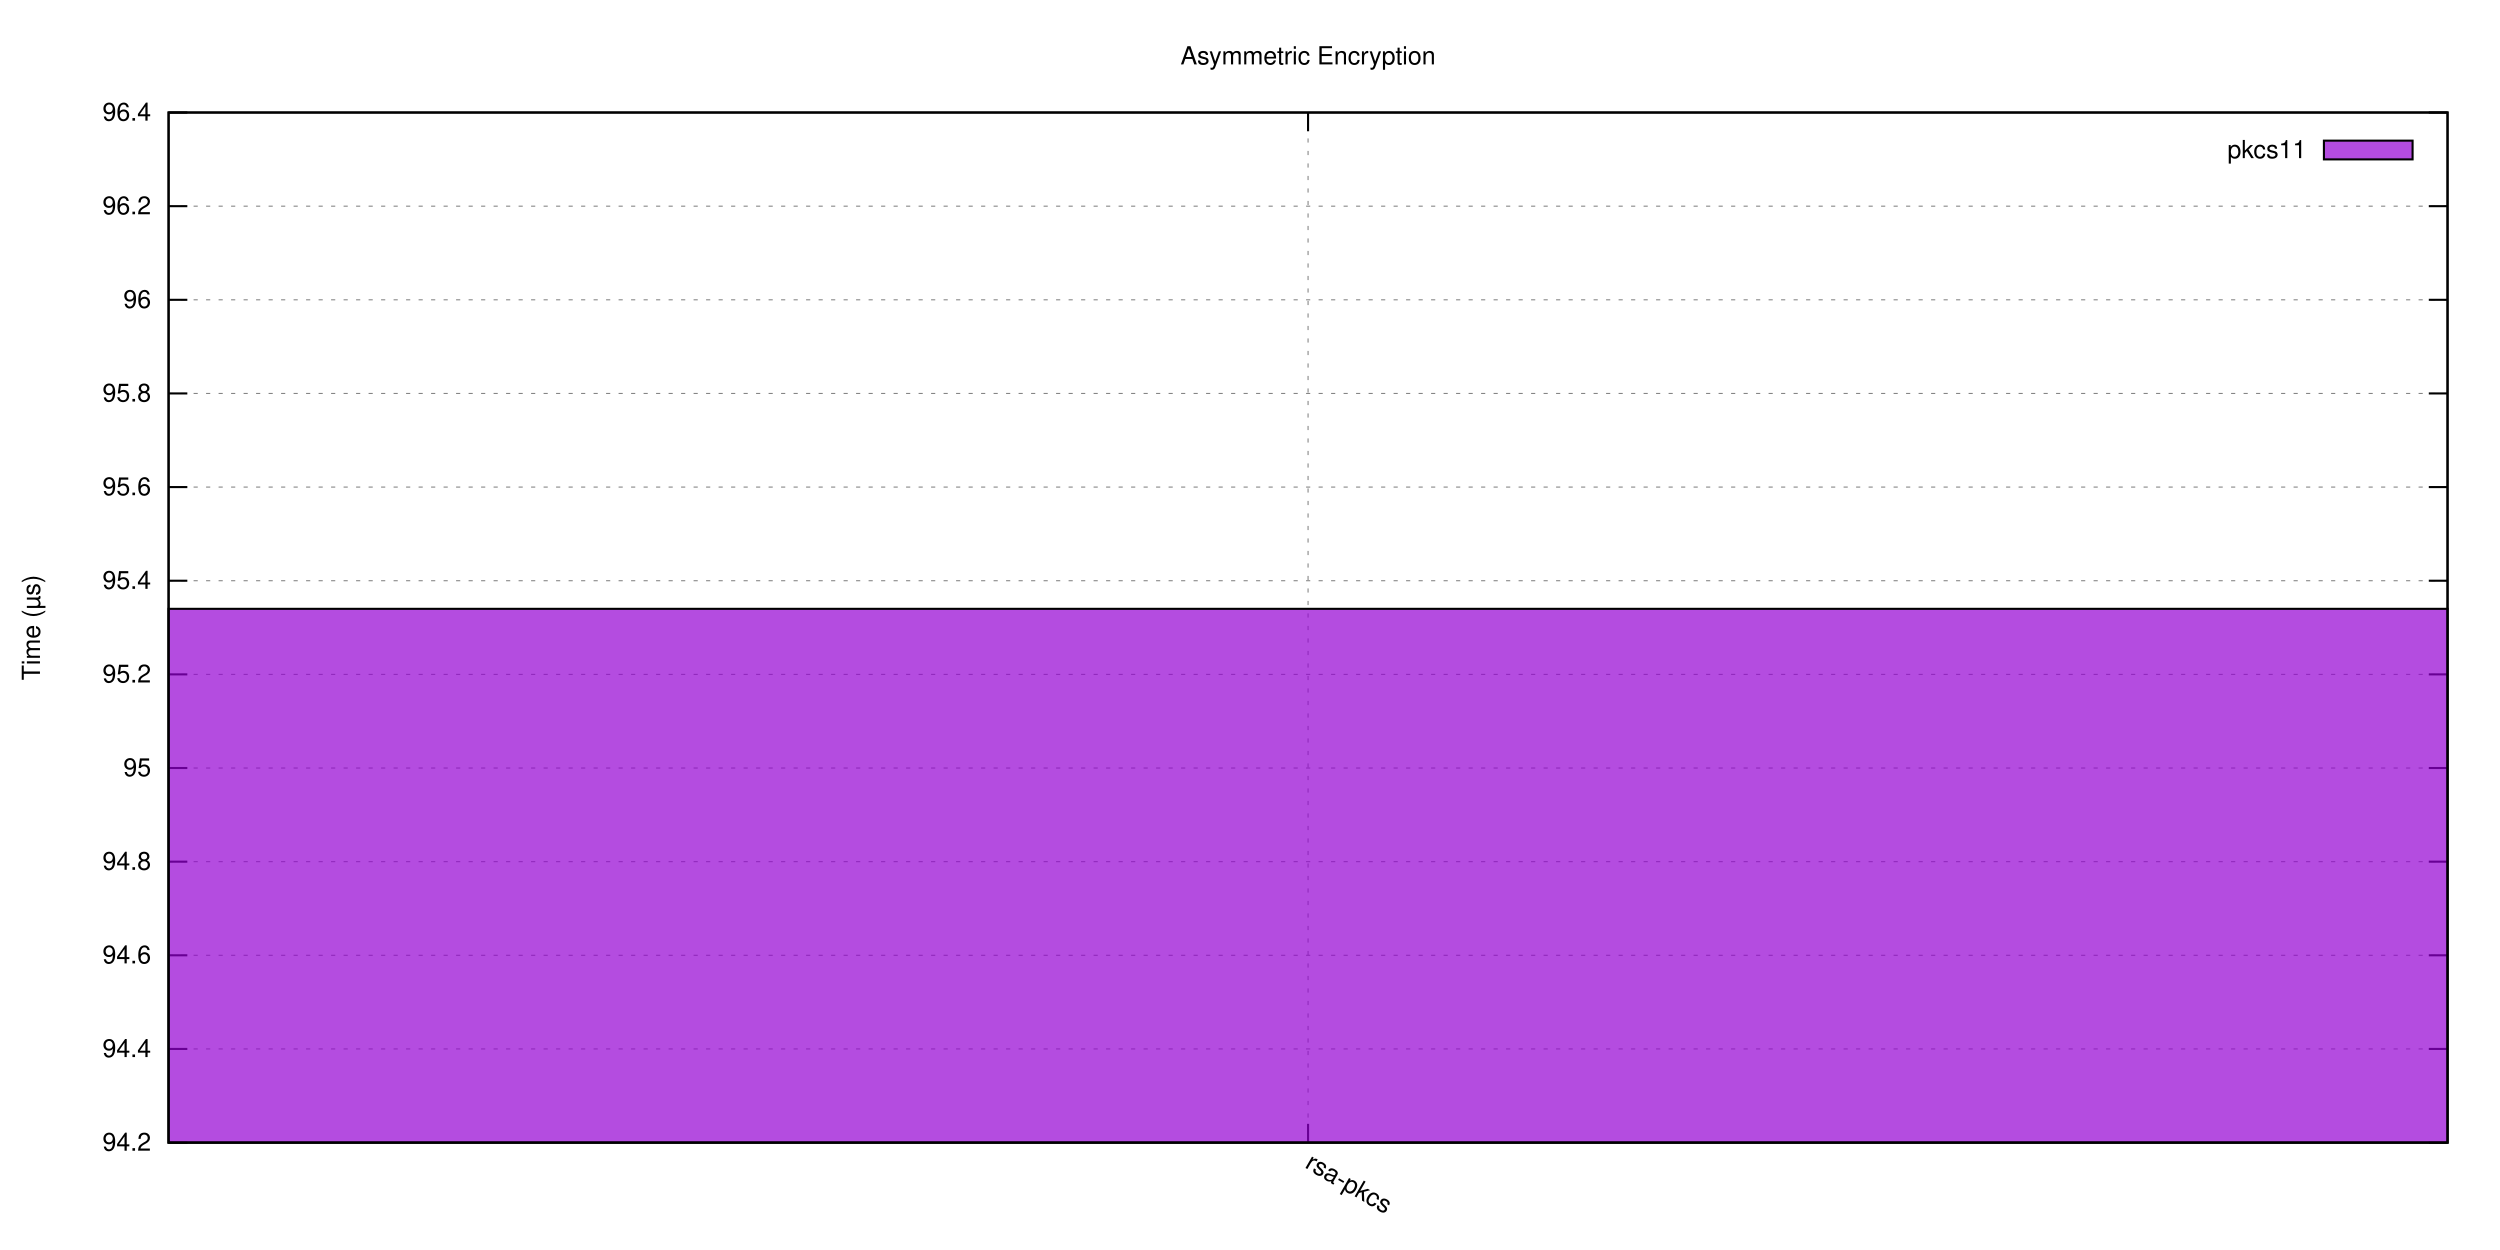
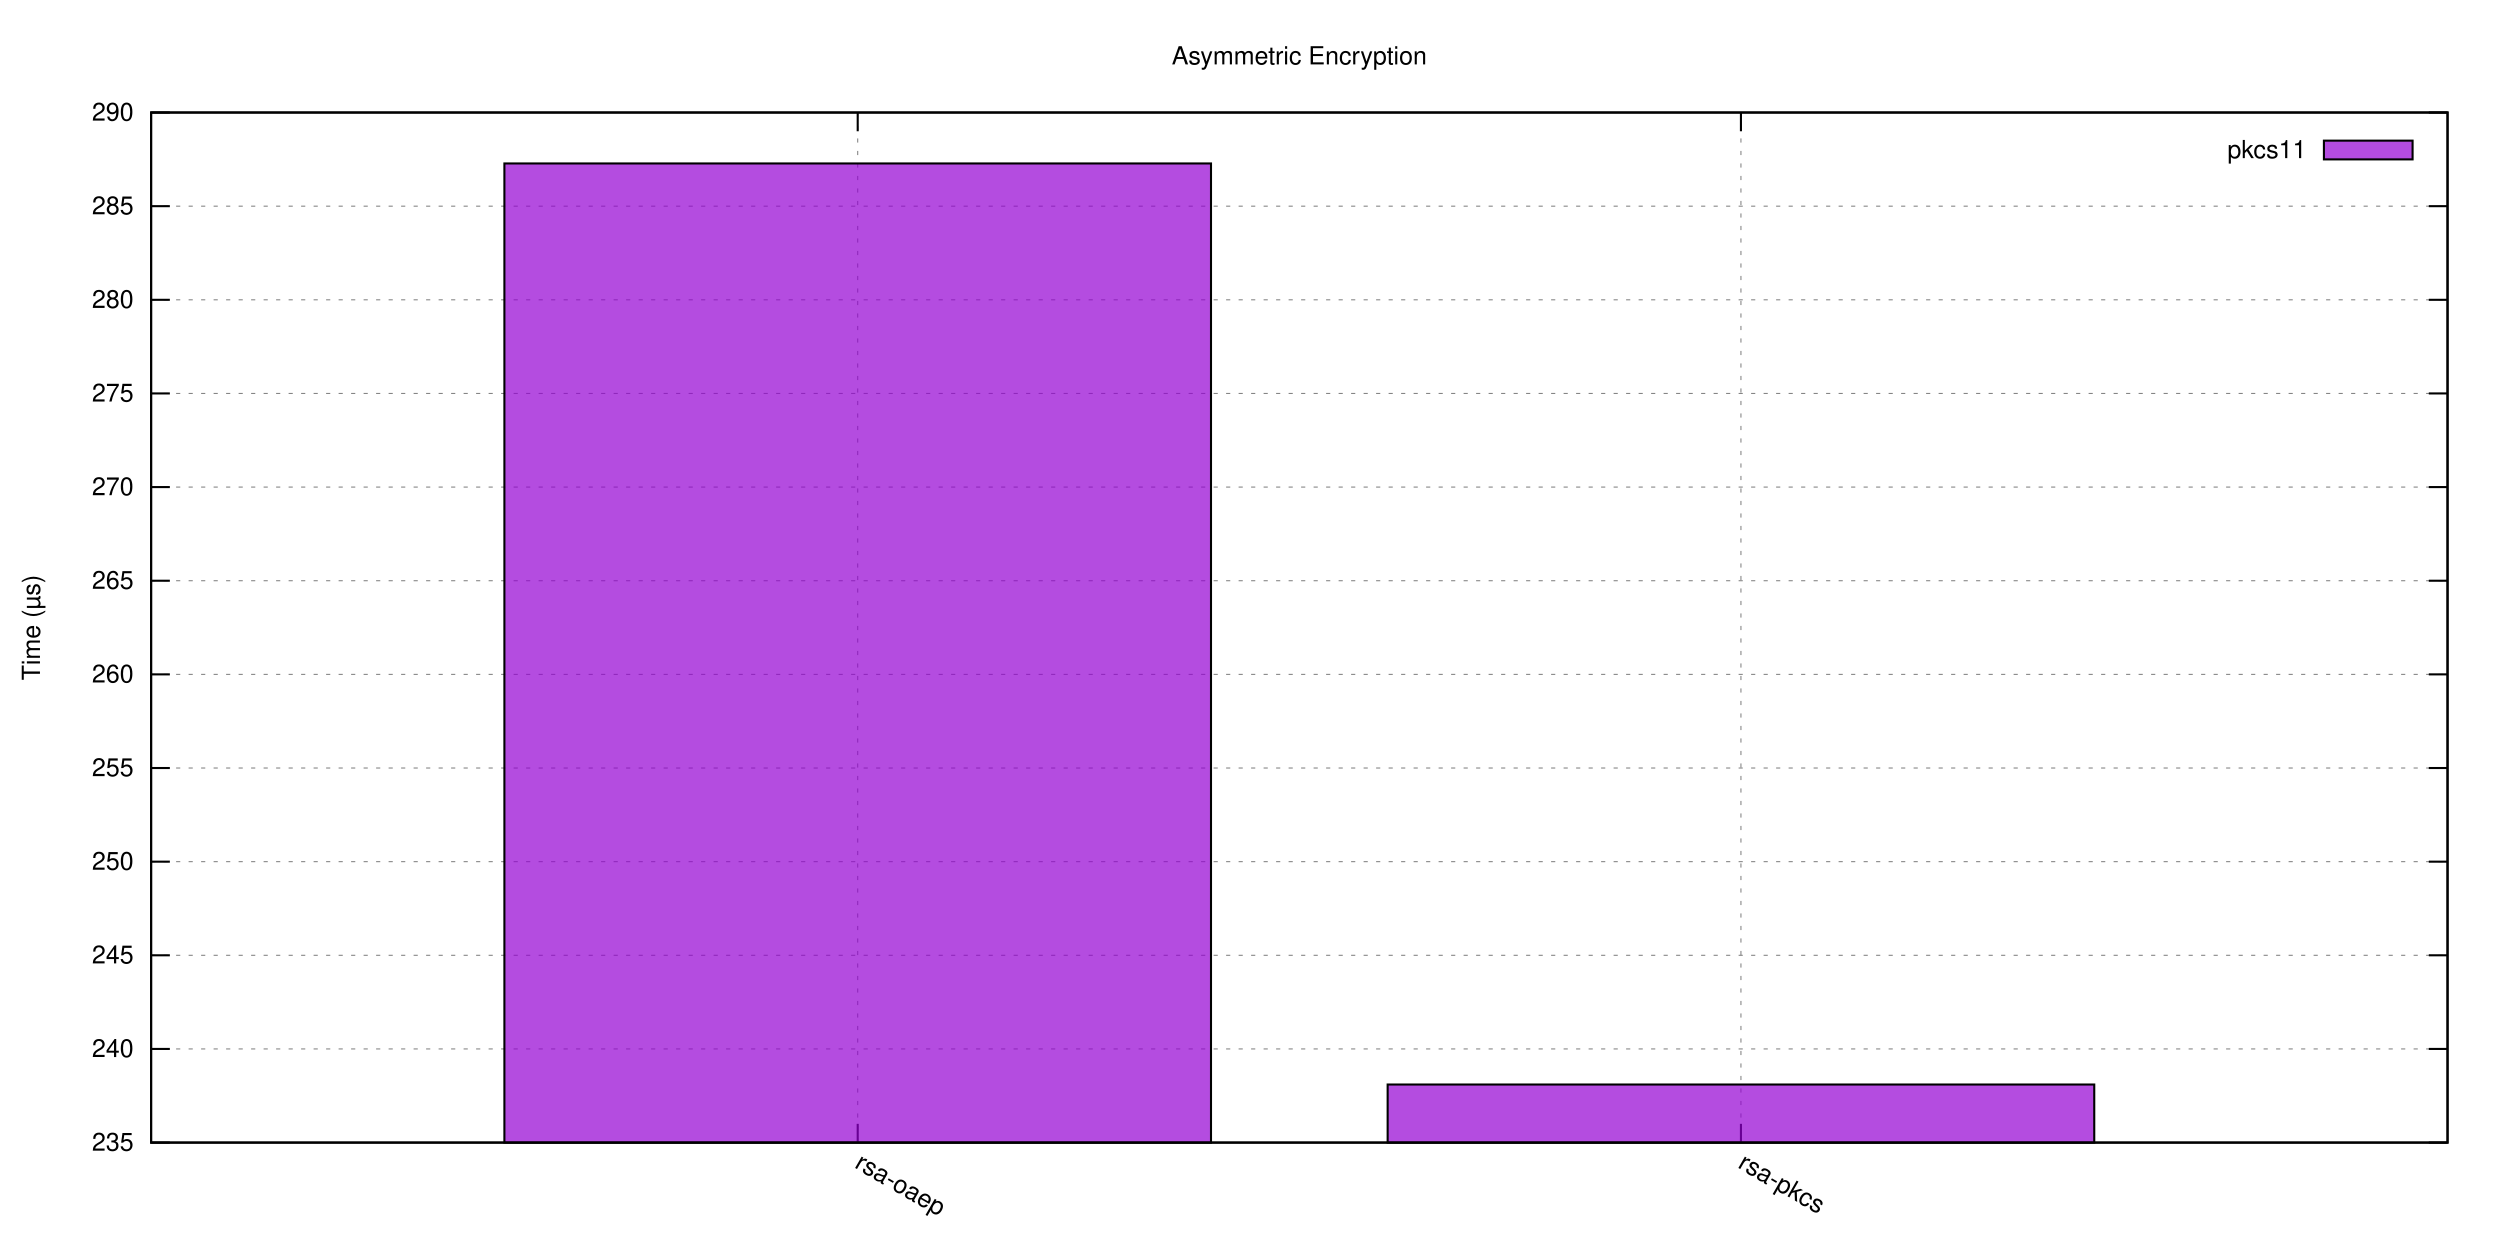
<svg xmlns="http://www.w3.org/2000/svg" xmlns:xlink="http://www.w3.org/1999/xlink" width="1200" height="600" viewBox="0 0 1200 600">
  <g id="gnuplot_canvas">
    <rect x="0" y="0" width="1200" height="600" fill="none" />
    <defs>
      <circle id="gpDot" r="0.5" stroke-width="0.5" stroke="currentColor" />
      <path id="gpPt0" stroke-width="0.222" stroke="currentColor" d="M-1,0 h2 M0,-1 v2" />
      <path id="gpPt1" stroke-width="0.222" stroke="currentColor" d="M-1,-1 L1,1 M1,-1 L-1,1" />
      <path id="gpPt2" stroke-width="0.222" stroke="currentColor" d="M-1,0 L1,0 M0,-1 L0,1 M-1,-1 L1,1 M-1,1 L1,-1" />
      <rect id="gpPt3" stroke-width="0.222" stroke="currentColor" x="-1" y="-1" width="2" height="2" />
      <rect id="gpPt4" stroke-width="0.222" stroke="currentColor" fill="currentColor" x="-1" y="-1" width="2" height="2" />
      <circle id="gpPt5" stroke-width="0.222" stroke="currentColor" cx="0" cy="0" r="1" />
      <use xlink:href="#gpPt5" id="gpPt6" fill="currentColor" stroke="none" />
      <path id="gpPt7" stroke-width="0.222" stroke="currentColor" d="M0,-1.33 L-1.33,0.67 L1.33,0.67 z" />
      <use xlink:href="#gpPt7" id="gpPt8" fill="currentColor" stroke="none" />
      <use xlink:href="#gpPt7" id="gpPt9" stroke="currentColor" transform="rotate(180)" />
      <use xlink:href="#gpPt9" id="gpPt10" fill="currentColor" stroke="none" />
      <use xlink:href="#gpPt3" id="gpPt11" stroke="currentColor" transform="rotate(45)" />
      <use xlink:href="#gpPt11" id="gpPt12" fill="currentColor" stroke="none" />
      <path id="gpPt13" stroke-width="0.222" stroke="currentColor" d="M0,1.330 L1.265,0.411 L0.782,-1.067 L-0.782,-1.076 L-1.265,0.411 z" />
      <use xlink:href="#gpPt13" id="gpPt14" fill="currentColor" stroke="none" />
      <filter id="textbox" filterUnits="objectBoundingBox" x="0" y="0" height="1" width="1">
        <feFlood flood-color="white" flood-opacity="1" result="bgnd" />
        <feComposite in="SourceGraphic" in2="bgnd" operator="atop" />
      </filter>
      <filter id="greybox" filterUnits="objectBoundingBox" x="0" y="0" height="1" width="1">
        <feFlood flood-color="lightgrey" flood-opacity="1" result="grey" />
        <feComposite in="SourceGraphic" in2="grey" operator="atop" />
      </filter>
    </defs>
    <g fill="none" color="white" stroke="currentColor" stroke-width="1.00" stroke-linecap="butt" stroke-linejoin="miter">
</g>
    <g fill="none" color="black" stroke="currentColor" stroke-width="1.00" stroke-linecap="butt" stroke-linejoin="miter">
</g>
    <g fill="none" color="black" stroke="black" stroke-width="0.50" stroke-linecap="butt" stroke-linejoin="miter">
</g>
    <g fill="none" color="gray" stroke="currentColor" stroke-width="0.50" stroke-linecap="butt" stroke-linejoin="miter">
-       <path stroke="gray" stroke-dasharray="2,4" class="gridline" d="M80.92,548.44 L1174.82,548.44  " />
-     </g>
-     <g fill="none" color="gray" stroke="gray" stroke-width="1.00" stroke-linecap="butt" stroke-linejoin="miter">
- </g>
-     <g fill="none" color="black" stroke="currentColor" stroke-width="1.00" stroke-linecap="butt" stroke-linejoin="miter">
-       <path stroke="black" d="M80.92,548.44 L89.92,548.44 M1174.82,548.44 L1165.82,548.44  " />
-       <g transform="translate(72.53,552.34)" stroke="none" fill="black" font-family="Helvetica" font-size="12.00" text-anchor="end">
-         <text>
-           <tspan font-family="Helvetica"> 94.2</tspan>
-         </text>
-       </g>
-     </g>
-     <g fill="none" color="black" stroke="currentColor" stroke-width="1.00" stroke-linecap="butt" stroke-linejoin="miter">
- </g>
-     <g fill="none" color="black" stroke="black" stroke-width="0.50" stroke-linecap="butt" stroke-linejoin="miter">
- </g>
-     <g fill="none" color="gray" stroke="currentColor" stroke-width="0.50" stroke-linecap="butt" stroke-linejoin="miter">
-       <path stroke="gray" stroke-dasharray="2,4" class="gridline" d="M80.92,503.49 L1174.82,503.49  " />
-     </g>
-     <g fill="none" color="gray" stroke="gray" stroke-width="1.00" stroke-linecap="butt" stroke-linejoin="miter">
- </g>
-     <g fill="none" color="black" stroke="currentColor" stroke-width="1.00" stroke-linecap="butt" stroke-linejoin="miter">
-       <path stroke="black" d="M80.92,503.49 L89.92,503.49 M1174.82,503.49 L1165.82,503.49  " />
-       <g transform="translate(72.53,507.39)" stroke="none" fill="black" font-family="Helvetica" font-size="12.00" text-anchor="end">
-         <text>
-           <tspan font-family="Helvetica"> 94.4</tspan>
-         </text>
-       </g>
-     </g>
-     <g fill="none" color="black" stroke="currentColor" stroke-width="1.00" stroke-linecap="butt" stroke-linejoin="miter">
- </g>
-     <g fill="none" color="black" stroke="black" stroke-width="0.50" stroke-linecap="butt" stroke-linejoin="miter">
- </g>
-     <g fill="none" color="gray" stroke="currentColor" stroke-width="0.50" stroke-linecap="butt" stroke-linejoin="miter">
-       <path stroke="gray" stroke-dasharray="2,4" class="gridline" d="M80.92,458.54 L1174.82,458.54  " />
-     </g>
-     <g fill="none" color="gray" stroke="gray" stroke-width="1.00" stroke-linecap="butt" stroke-linejoin="miter">
- </g>
-     <g fill="none" color="black" stroke="currentColor" stroke-width="1.00" stroke-linecap="butt" stroke-linejoin="miter">
-       <path stroke="black" d="M80.92,458.54 L89.92,458.54 M1174.82,458.54 L1165.82,458.54  " />
-       <g transform="translate(72.53,462.44)" stroke="none" fill="black" font-family="Helvetica" font-size="12.00" text-anchor="end">
-         <text>
-           <tspan font-family="Helvetica"> 94.6</tspan>
-         </text>
-       </g>
-     </g>
-     <g fill="none" color="black" stroke="currentColor" stroke-width="1.00" stroke-linecap="butt" stroke-linejoin="miter">
- </g>
-     <g fill="none" color="black" stroke="black" stroke-width="0.50" stroke-linecap="butt" stroke-linejoin="miter">
- </g>
-     <g fill="none" color="gray" stroke="currentColor" stroke-width="0.50" stroke-linecap="butt" stroke-linejoin="miter">
-       <path stroke="gray" stroke-dasharray="2,4" class="gridline" d="M80.92,413.60 L1174.82,413.60  " />
-     </g>
-     <g fill="none" color="gray" stroke="gray" stroke-width="1.00" stroke-linecap="butt" stroke-linejoin="miter">
- </g>
-     <g fill="none" color="black" stroke="currentColor" stroke-width="1.00" stroke-linecap="butt" stroke-linejoin="miter">
-       <path stroke="black" d="M80.92,413.60 L89.92,413.60 M1174.82,413.60 L1165.82,413.60  " />
-       <g transform="translate(72.53,417.50)" stroke="none" fill="black" font-family="Helvetica" font-size="12.00" text-anchor="end">
-         <text>
-           <tspan font-family="Helvetica"> 94.8</tspan>
-         </text>
-       </g>
-     </g>
-     <g fill="none" color="black" stroke="currentColor" stroke-width="1.00" stroke-linecap="butt" stroke-linejoin="miter">
- </g>
-     <g fill="none" color="black" stroke="black" stroke-width="0.50" stroke-linecap="butt" stroke-linejoin="miter">
- </g>
-     <g fill="none" color="gray" stroke="currentColor" stroke-width="0.50" stroke-linecap="butt" stroke-linejoin="miter">
-       <path stroke="gray" stroke-dasharray="2,4" class="gridline" d="M80.92,368.65 L1174.82,368.65  " />
-     </g>
-     <g fill="none" color="gray" stroke="gray" stroke-width="1.00" stroke-linecap="butt" stroke-linejoin="miter">
- </g>
-     <g fill="none" color="black" stroke="currentColor" stroke-width="1.00" stroke-linecap="butt" stroke-linejoin="miter">
-       <path stroke="black" d="M80.92,368.65 L89.92,368.65 M1174.82,368.65 L1165.82,368.65  " />
-       <g transform="translate(72.53,372.55)" stroke="none" fill="black" font-family="Helvetica" font-size="12.00" text-anchor="end">
-         <text>
-           <tspan font-family="Helvetica"> 95</tspan>
-         </text>
-       </g>
-     </g>
-     <g fill="none" color="black" stroke="currentColor" stroke-width="1.00" stroke-linecap="butt" stroke-linejoin="miter">
- </g>
-     <g fill="none" color="black" stroke="black" stroke-width="0.50" stroke-linecap="butt" stroke-linejoin="miter">
- </g>
-     <g fill="none" color="gray" stroke="currentColor" stroke-width="0.50" stroke-linecap="butt" stroke-linejoin="miter">
-       <path stroke="gray" stroke-dasharray="2,4" class="gridline" d="M80.92,323.70 L1174.82,323.70  " />
-     </g>
-     <g fill="none" color="gray" stroke="gray" stroke-width="1.00" stroke-linecap="butt" stroke-linejoin="miter">
- </g>
-     <g fill="none" color="black" stroke="currentColor" stroke-width="1.00" stroke-linecap="butt" stroke-linejoin="miter">
-       <path stroke="black" d="M80.92,323.70 L89.92,323.70 M1174.82,323.70 L1165.82,323.70  " />
-       <g transform="translate(72.53,327.60)" stroke="none" fill="black" font-family="Helvetica" font-size="12.00" text-anchor="end">
-         <text>
-           <tspan font-family="Helvetica"> 95.2</tspan>
-         </text>
-       </g>
-     </g>
-     <g fill="none" color="black" stroke="currentColor" stroke-width="1.00" stroke-linecap="butt" stroke-linejoin="miter">
- </g>
-     <g fill="none" color="black" stroke="black" stroke-width="0.50" stroke-linecap="butt" stroke-linejoin="miter">
- </g>
-     <g fill="none" color="gray" stroke="currentColor" stroke-width="0.50" stroke-linecap="butt" stroke-linejoin="miter">
-       <path stroke="gray" stroke-dasharray="2,4" class="gridline" d="M80.92,278.75 L1174.82,278.75  " />
-     </g>
-     <g fill="none" color="gray" stroke="gray" stroke-width="1.00" stroke-linecap="butt" stroke-linejoin="miter">
- </g>
-     <g fill="none" color="black" stroke="currentColor" stroke-width="1.00" stroke-linecap="butt" stroke-linejoin="miter">
-       <path stroke="black" d="M80.92,278.75 L89.92,278.75 M1174.82,278.75 L1165.82,278.75  " />
-       <g transform="translate(72.53,282.65)" stroke="none" fill="black" font-family="Helvetica" font-size="12.00" text-anchor="end">
-         <text>
-           <tspan font-family="Helvetica"> 95.4</tspan>
-         </text>
-       </g>
-     </g>
-     <g fill="none" color="black" stroke="currentColor" stroke-width="1.00" stroke-linecap="butt" stroke-linejoin="miter">
- </g>
-     <g fill="none" color="black" stroke="black" stroke-width="0.50" stroke-linecap="butt" stroke-linejoin="miter">
- </g>
-     <g fill="none" color="gray" stroke="currentColor" stroke-width="0.50" stroke-linecap="butt" stroke-linejoin="miter">
-       <path stroke="gray" stroke-dasharray="2,4" class="gridline" d="M80.92,233.80 L1174.82,233.80  " />
-     </g>
-     <g fill="none" color="gray" stroke="gray" stroke-width="1.00" stroke-linecap="butt" stroke-linejoin="miter">
- </g>
-     <g fill="none" color="black" stroke="currentColor" stroke-width="1.00" stroke-linecap="butt" stroke-linejoin="miter">
-       <path stroke="black" d="M80.92,233.80 L89.92,233.80 M1174.82,233.80 L1165.82,233.80  " />
-       <g transform="translate(72.53,237.70)" stroke="none" fill="black" font-family="Helvetica" font-size="12.00" text-anchor="end">
-         <text>
-           <tspan font-family="Helvetica"> 95.6</tspan>
-         </text>
-       </g>
-     </g>
-     <g fill="none" color="black" stroke="currentColor" stroke-width="1.00" stroke-linecap="butt" stroke-linejoin="miter">
- </g>
-     <g fill="none" color="black" stroke="black" stroke-width="0.50" stroke-linecap="butt" stroke-linejoin="miter">
- </g>
-     <g fill="none" color="gray" stroke="currentColor" stroke-width="0.50" stroke-linecap="butt" stroke-linejoin="miter">
-       <path stroke="gray" stroke-dasharray="2,4" class="gridline" d="M80.92,188.85 L1174.82,188.85  " />
-     </g>
-     <g fill="none" color="gray" stroke="gray" stroke-width="1.00" stroke-linecap="butt" stroke-linejoin="miter">
- </g>
-     <g fill="none" color="black" stroke="currentColor" stroke-width="1.00" stroke-linecap="butt" stroke-linejoin="miter">
-       <path stroke="black" d="M80.92,188.85 L89.92,188.85 M1174.82,188.85 L1165.82,188.85  " />
-       <g transform="translate(72.53,192.75)" stroke="none" fill="black" font-family="Helvetica" font-size="12.00" text-anchor="end">
-         <text>
-           <tspan font-family="Helvetica"> 95.8</tspan>
-         </text>
-       </g>
-     </g>
-     <g fill="none" color="black" stroke="currentColor" stroke-width="1.00" stroke-linecap="butt" stroke-linejoin="miter">
- </g>
-     <g fill="none" color="black" stroke="black" stroke-width="0.50" stroke-linecap="butt" stroke-linejoin="miter">
- </g>
-     <g fill="none" color="gray" stroke="currentColor" stroke-width="0.50" stroke-linecap="butt" stroke-linejoin="miter">
-       <path stroke="gray" stroke-dasharray="2,4" class="gridline" d="M80.92,143.91 L1174.82,143.91  " />
-     </g>
-     <g fill="none" color="gray" stroke="gray" stroke-width="1.00" stroke-linecap="butt" stroke-linejoin="miter">
- </g>
-     <g fill="none" color="black" stroke="currentColor" stroke-width="1.00" stroke-linecap="butt" stroke-linejoin="miter">
-       <path stroke="black" d="M80.92,143.91 L89.92,143.91 M1174.82,143.91 L1165.82,143.91  " />
-       <g transform="translate(72.53,147.81)" stroke="none" fill="black" font-family="Helvetica" font-size="12.00" text-anchor="end">
-         <text>
-           <tspan font-family="Helvetica"> 96</tspan>
-         </text>
-       </g>
-     </g>
-     <g fill="none" color="black" stroke="currentColor" stroke-width="1.00" stroke-linecap="butt" stroke-linejoin="miter">
- </g>
-     <g fill="none" color="black" stroke="black" stroke-width="0.50" stroke-linecap="butt" stroke-linejoin="miter">
- </g>
-     <g fill="none" color="gray" stroke="currentColor" stroke-width="0.50" stroke-linecap="butt" stroke-linejoin="miter">
-       <path stroke="gray" stroke-dasharray="2,4" class="gridline" d="M80.92,98.96 L1174.82,98.96  " />
-     </g>
-     <g fill="none" color="gray" stroke="gray" stroke-width="1.00" stroke-linecap="butt" stroke-linejoin="miter">
- </g>
-     <g fill="none" color="black" stroke="currentColor" stroke-width="1.00" stroke-linecap="butt" stroke-linejoin="miter">
-       <path stroke="black" d="M80.92,98.96 L89.92,98.96 M1174.82,98.96 L1165.82,98.96  " />
-       <g transform="translate(72.53,102.86)" stroke="none" fill="black" font-family="Helvetica" font-size="12.00" text-anchor="end">
-         <text>
-           <tspan font-family="Helvetica"> 96.2</tspan>
-         </text>
-       </g>
-     </g>
-     <g fill="none" color="black" stroke="currentColor" stroke-width="1.00" stroke-linecap="butt" stroke-linejoin="miter">
- </g>
-     <g fill="none" color="black" stroke="black" stroke-width="0.50" stroke-linecap="butt" stroke-linejoin="miter">
- </g>
-     <g fill="none" color="gray" stroke="currentColor" stroke-width="0.50" stroke-linecap="butt" stroke-linejoin="miter">
-       <path stroke="gray" stroke-dasharray="2,4" class="gridline" d="M80.92,54.01 L1174.82,54.01  " />
-     </g>
-     <g fill="none" color="gray" stroke="gray" stroke-width="1.00" stroke-linecap="butt" stroke-linejoin="miter">
- </g>
-     <g fill="none" color="black" stroke="currentColor" stroke-width="1.00" stroke-linecap="butt" stroke-linejoin="miter">
-       <path stroke="black" d="M80.92,54.01 L89.92,54.01 M1174.82,54.01 L1165.82,54.01  " />
-       <g transform="translate(72.53,57.91)" stroke="none" fill="black" font-family="Helvetica" font-size="12.00" text-anchor="end">
-         <text>
-           <tspan font-family="Helvetica"> 96.4</tspan>
-         </text>
-       </g>
-     </g>
-     <g fill="none" color="black" stroke="currentColor" stroke-width="1.00" stroke-linecap="butt" stroke-linejoin="miter">
- </g>
-     <g fill="none" color="black" stroke="black" stroke-width="0.50" stroke-linecap="butt" stroke-linejoin="miter">
- </g>
-     <g fill="none" color="gray" stroke="currentColor" stroke-width="0.50" stroke-linecap="butt" stroke-linejoin="miter">
-       <path stroke="gray" stroke-dasharray="2,4" class="gridline" d="M627.87,548.44 L627.87,54.01  " />
-     </g>
-     <g fill="none" color="gray" stroke="gray" stroke-width="1.00" stroke-linecap="butt" stroke-linejoin="miter">
- </g>
-     <g fill="none" color="black" stroke="currentColor" stroke-width="1.00" stroke-linecap="butt" stroke-linejoin="miter">
-       <path stroke="black" d="M627.87,548.44 L627.87,539.44 M627.87,54.01 L627.87,63.01  " />
-       <g transform="translate(625.92,560.21) rotate(30.00)" stroke="none" fill="black" font-family="Helvetica" font-size="12.00" text-anchor="start">
+       <path stroke="gray" stroke-dasharray="2,4" class="gridline" d="M72.53,548.44 L1174.82,548.44  " />
+     </g>
+     <g fill="none" color="gray" stroke="gray" stroke-width="1.00" stroke-linecap="butt" stroke-linejoin="miter">
+ </g>
+     <g fill="none" color="black" stroke="currentColor" stroke-width="1.00" stroke-linecap="butt" stroke-linejoin="miter">
+       <path stroke="black" d="M72.53,548.44 L81.53,548.44 M1174.82,548.44 L1165.82,548.44  " />
+       <g transform="translate(64.14,552.34)" stroke="none" fill="black" font-family="Helvetica" font-size="12.00" text-anchor="end">
+         <text>
+           <tspan font-family="Helvetica"> 235</tspan>
+         </text>
+       </g>
+     </g>
+     <g fill="none" color="black" stroke="currentColor" stroke-width="1.00" stroke-linecap="butt" stroke-linejoin="miter">
+ </g>
+     <g fill="none" color="black" stroke="black" stroke-width="0.50" stroke-linecap="butt" stroke-linejoin="miter">
+ </g>
+     <g fill="none" color="gray" stroke="currentColor" stroke-width="0.50" stroke-linecap="butt" stroke-linejoin="miter">
+       <path stroke="gray" stroke-dasharray="2,4" class="gridline" d="M72.53,503.49 L1174.82,503.49  " />
+     </g>
+     <g fill="none" color="gray" stroke="gray" stroke-width="1.00" stroke-linecap="butt" stroke-linejoin="miter">
+ </g>
+     <g fill="none" color="black" stroke="currentColor" stroke-width="1.00" stroke-linecap="butt" stroke-linejoin="miter">
+       <path stroke="black" d="M72.53,503.49 L81.53,503.49 M1174.82,503.49 L1165.82,503.49  " />
+       <g transform="translate(64.14,507.39)" stroke="none" fill="black" font-family="Helvetica" font-size="12.00" text-anchor="end">
+         <text>
+           <tspan font-family="Helvetica"> 240</tspan>
+         </text>
+       </g>
+     </g>
+     <g fill="none" color="black" stroke="currentColor" stroke-width="1.00" stroke-linecap="butt" stroke-linejoin="miter">
+ </g>
+     <g fill="none" color="black" stroke="black" stroke-width="0.50" stroke-linecap="butt" stroke-linejoin="miter">
+ </g>
+     <g fill="none" color="gray" stroke="currentColor" stroke-width="0.50" stroke-linecap="butt" stroke-linejoin="miter">
+       <path stroke="gray" stroke-dasharray="2,4" class="gridline" d="M72.53,458.54 L1174.82,458.54  " />
+     </g>
+     <g fill="none" color="gray" stroke="gray" stroke-width="1.00" stroke-linecap="butt" stroke-linejoin="miter">
+ </g>
+     <g fill="none" color="black" stroke="currentColor" stroke-width="1.00" stroke-linecap="butt" stroke-linejoin="miter">
+       <path stroke="black" d="M72.53,458.54 L81.53,458.54 M1174.82,458.54 L1165.82,458.54  " />
+       <g transform="translate(64.14,462.44)" stroke="none" fill="black" font-family="Helvetica" font-size="12.00" text-anchor="end">
+         <text>
+           <tspan font-family="Helvetica"> 245</tspan>
+         </text>
+       </g>
+     </g>
+     <g fill="none" color="black" stroke="currentColor" stroke-width="1.00" stroke-linecap="butt" stroke-linejoin="miter">
+ </g>
+     <g fill="none" color="black" stroke="black" stroke-width="0.50" stroke-linecap="butt" stroke-linejoin="miter">
+ </g>
+     <g fill="none" color="gray" stroke="currentColor" stroke-width="0.50" stroke-linecap="butt" stroke-linejoin="miter">
+       <path stroke="gray" stroke-dasharray="2,4" class="gridline" d="M72.53,413.60 L1174.82,413.60  " />
+     </g>
+     <g fill="none" color="gray" stroke="gray" stroke-width="1.00" stroke-linecap="butt" stroke-linejoin="miter">
+ </g>
+     <g fill="none" color="black" stroke="currentColor" stroke-width="1.00" stroke-linecap="butt" stroke-linejoin="miter">
+       <path stroke="black" d="M72.53,413.60 L81.53,413.60 M1174.82,413.60 L1165.82,413.60  " />
+       <g transform="translate(64.14,417.50)" stroke="none" fill="black" font-family="Helvetica" font-size="12.00" text-anchor="end">
+         <text>
+           <tspan font-family="Helvetica"> 250</tspan>
+         </text>
+       </g>
+     </g>
+     <g fill="none" color="black" stroke="currentColor" stroke-width="1.00" stroke-linecap="butt" stroke-linejoin="miter">
+ </g>
+     <g fill="none" color="black" stroke="black" stroke-width="0.50" stroke-linecap="butt" stroke-linejoin="miter">
+ </g>
+     <g fill="none" color="gray" stroke="currentColor" stroke-width="0.50" stroke-linecap="butt" stroke-linejoin="miter">
+       <path stroke="gray" stroke-dasharray="2,4" class="gridline" d="M72.53,368.65 L1174.82,368.65  " />
+     </g>
+     <g fill="none" color="gray" stroke="gray" stroke-width="1.00" stroke-linecap="butt" stroke-linejoin="miter">
+ </g>
+     <g fill="none" color="black" stroke="currentColor" stroke-width="1.00" stroke-linecap="butt" stroke-linejoin="miter">
+       <path stroke="black" d="M72.53,368.65 L81.53,368.65 M1174.82,368.65 L1165.82,368.65  " />
+       <g transform="translate(64.14,372.55)" stroke="none" fill="black" font-family="Helvetica" font-size="12.00" text-anchor="end">
+         <text>
+           <tspan font-family="Helvetica"> 255</tspan>
+         </text>
+       </g>
+     </g>
+     <g fill="none" color="black" stroke="currentColor" stroke-width="1.00" stroke-linecap="butt" stroke-linejoin="miter">
+ </g>
+     <g fill="none" color="black" stroke="black" stroke-width="0.50" stroke-linecap="butt" stroke-linejoin="miter">
+ </g>
+     <g fill="none" color="gray" stroke="currentColor" stroke-width="0.50" stroke-linecap="butt" stroke-linejoin="miter">
+       <path stroke="gray" stroke-dasharray="2,4" class="gridline" d="M72.53,323.70 L1174.82,323.70  " />
+     </g>
+     <g fill="none" color="gray" stroke="gray" stroke-width="1.00" stroke-linecap="butt" stroke-linejoin="miter">
+ </g>
+     <g fill="none" color="black" stroke="currentColor" stroke-width="1.00" stroke-linecap="butt" stroke-linejoin="miter">
+       <path stroke="black" d="M72.53,323.70 L81.53,323.70 M1174.82,323.70 L1165.82,323.70  " />
+       <g transform="translate(64.14,327.60)" stroke="none" fill="black" font-family="Helvetica" font-size="12.00" text-anchor="end">
+         <text>
+           <tspan font-family="Helvetica"> 260</tspan>
+         </text>
+       </g>
+     </g>
+     <g fill="none" color="black" stroke="currentColor" stroke-width="1.00" stroke-linecap="butt" stroke-linejoin="miter">
+ </g>
+     <g fill="none" color="black" stroke="black" stroke-width="0.50" stroke-linecap="butt" stroke-linejoin="miter">
+ </g>
+     <g fill="none" color="gray" stroke="currentColor" stroke-width="0.50" stroke-linecap="butt" stroke-linejoin="miter">
+       <path stroke="gray" stroke-dasharray="2,4" class="gridline" d="M72.53,278.75 L1174.82,278.75  " />
+     </g>
+     <g fill="none" color="gray" stroke="gray" stroke-width="1.00" stroke-linecap="butt" stroke-linejoin="miter">
+ </g>
+     <g fill="none" color="black" stroke="currentColor" stroke-width="1.00" stroke-linecap="butt" stroke-linejoin="miter">
+       <path stroke="black" d="M72.53,278.75 L81.53,278.75 M1174.82,278.75 L1165.82,278.75  " />
+       <g transform="translate(64.14,282.65)" stroke="none" fill="black" font-family="Helvetica" font-size="12.00" text-anchor="end">
+         <text>
+           <tspan font-family="Helvetica"> 265</tspan>
+         </text>
+       </g>
+     </g>
+     <g fill="none" color="black" stroke="currentColor" stroke-width="1.00" stroke-linecap="butt" stroke-linejoin="miter">
+ </g>
+     <g fill="none" color="black" stroke="black" stroke-width="0.50" stroke-linecap="butt" stroke-linejoin="miter">
+ </g>
+     <g fill="none" color="gray" stroke="currentColor" stroke-width="0.50" stroke-linecap="butt" stroke-linejoin="miter">
+       <path stroke="gray" stroke-dasharray="2,4" class="gridline" d="M72.53,233.80 L1174.82,233.80  " />
+     </g>
+     <g fill="none" color="gray" stroke="gray" stroke-width="1.00" stroke-linecap="butt" stroke-linejoin="miter">
+ </g>
+     <g fill="none" color="black" stroke="currentColor" stroke-width="1.00" stroke-linecap="butt" stroke-linejoin="miter">
+       <path stroke="black" d="M72.53,233.80 L81.53,233.80 M1174.82,233.80 L1165.82,233.80  " />
+       <g transform="translate(64.14,237.70)" stroke="none" fill="black" font-family="Helvetica" font-size="12.00" text-anchor="end">
+         <text>
+           <tspan font-family="Helvetica"> 270</tspan>
+         </text>
+       </g>
+     </g>
+     <g fill="none" color="black" stroke="currentColor" stroke-width="1.00" stroke-linecap="butt" stroke-linejoin="miter">
+ </g>
+     <g fill="none" color="black" stroke="black" stroke-width="0.50" stroke-linecap="butt" stroke-linejoin="miter">
+ </g>
+     <g fill="none" color="gray" stroke="currentColor" stroke-width="0.50" stroke-linecap="butt" stroke-linejoin="miter">
+       <path stroke="gray" stroke-dasharray="2,4" class="gridline" d="M72.53,188.85 L1174.82,188.85  " />
+     </g>
+     <g fill="none" color="gray" stroke="gray" stroke-width="1.00" stroke-linecap="butt" stroke-linejoin="miter">
+ </g>
+     <g fill="none" color="black" stroke="currentColor" stroke-width="1.00" stroke-linecap="butt" stroke-linejoin="miter">
+       <path stroke="black" d="M72.53,188.85 L81.53,188.85 M1174.82,188.85 L1165.82,188.85  " />
+       <g transform="translate(64.14,192.75)" stroke="none" fill="black" font-family="Helvetica" font-size="12.00" text-anchor="end">
+         <text>
+           <tspan font-family="Helvetica"> 275</tspan>
+         </text>
+       </g>
+     </g>
+     <g fill="none" color="black" stroke="currentColor" stroke-width="1.00" stroke-linecap="butt" stroke-linejoin="miter">
+ </g>
+     <g fill="none" color="black" stroke="black" stroke-width="0.50" stroke-linecap="butt" stroke-linejoin="miter">
+ </g>
+     <g fill="none" color="gray" stroke="currentColor" stroke-width="0.50" stroke-linecap="butt" stroke-linejoin="miter">
+       <path stroke="gray" stroke-dasharray="2,4" class="gridline" d="M72.53,143.91 L1174.82,143.91  " />
+     </g>
+     <g fill="none" color="gray" stroke="gray" stroke-width="1.00" stroke-linecap="butt" stroke-linejoin="miter">
+ </g>
+     <g fill="none" color="black" stroke="currentColor" stroke-width="1.00" stroke-linecap="butt" stroke-linejoin="miter">
+       <path stroke="black" d="M72.53,143.91 L81.53,143.91 M1174.82,143.91 L1165.82,143.91  " />
+       <g transform="translate(64.14,147.81)" stroke="none" fill="black" font-family="Helvetica" font-size="12.00" text-anchor="end">
+         <text>
+           <tspan font-family="Helvetica"> 280</tspan>
+         </text>
+       </g>
+     </g>
+     <g fill="none" color="black" stroke="currentColor" stroke-width="1.00" stroke-linecap="butt" stroke-linejoin="miter">
+ </g>
+     <g fill="none" color="black" stroke="black" stroke-width="0.50" stroke-linecap="butt" stroke-linejoin="miter">
+ </g>
+     <g fill="none" color="gray" stroke="currentColor" stroke-width="0.50" stroke-linecap="butt" stroke-linejoin="miter">
+       <path stroke="gray" stroke-dasharray="2,4" class="gridline" d="M72.53,98.96 L1174.82,98.96  " />
+     </g>
+     <g fill="none" color="gray" stroke="gray" stroke-width="1.00" stroke-linecap="butt" stroke-linejoin="miter">
+ </g>
+     <g fill="none" color="black" stroke="currentColor" stroke-width="1.00" stroke-linecap="butt" stroke-linejoin="miter">
+       <path stroke="black" d="M72.53,98.96 L81.53,98.96 M1174.82,98.96 L1165.82,98.96  " />
+       <g transform="translate(64.14,102.86)" stroke="none" fill="black" font-family="Helvetica" font-size="12.00" text-anchor="end">
+         <text>
+           <tspan font-family="Helvetica"> 285</tspan>
+         </text>
+       </g>
+     </g>
+     <g fill="none" color="black" stroke="currentColor" stroke-width="1.00" stroke-linecap="butt" stroke-linejoin="miter">
+ </g>
+     <g fill="none" color="black" stroke="black" stroke-width="0.50" stroke-linecap="butt" stroke-linejoin="miter">
+ </g>
+     <g fill="none" color="gray" stroke="currentColor" stroke-width="0.50" stroke-linecap="butt" stroke-linejoin="miter">
+       <path stroke="gray" stroke-dasharray="2,4" class="gridline" d="M72.53,54.01 L1174.82,54.01  " />
+     </g>
+     <g fill="none" color="gray" stroke="gray" stroke-width="1.00" stroke-linecap="butt" stroke-linejoin="miter">
+ </g>
+     <g fill="none" color="black" stroke="currentColor" stroke-width="1.00" stroke-linecap="butt" stroke-linejoin="miter">
+       <path stroke="black" d="M72.53,54.01 L81.53,54.01 M1174.82,54.01 L1165.82,54.01  " />
+       <g transform="translate(64.14,57.91)" stroke="none" fill="black" font-family="Helvetica" font-size="12.00" text-anchor="end">
+         <text>
+           <tspan font-family="Helvetica"> 290</tspan>
+         </text>
+       </g>
+     </g>
+     <g fill="none" color="black" stroke="currentColor" stroke-width="1.00" stroke-linecap="butt" stroke-linejoin="miter">
+ </g>
+     <g fill="none" color="black" stroke="black" stroke-width="0.50" stroke-linecap="butt" stroke-linejoin="miter">
+ </g>
+     <g fill="none" color="gray" stroke="currentColor" stroke-width="0.50" stroke-linecap="butt" stroke-linejoin="miter">
+       <path stroke="gray" stroke-dasharray="2,4" class="gridline" d="M411.70,548.44 L411.70,54.01  " />
+     </g>
+     <g fill="none" color="gray" stroke="gray" stroke-width="1.00" stroke-linecap="butt" stroke-linejoin="miter">
+ </g>
+     <g fill="none" color="black" stroke="currentColor" stroke-width="1.00" stroke-linecap="butt" stroke-linejoin="miter">
+       <path stroke="black" d="M411.70,548.44 L411.70,539.44 M411.70,54.01 L411.70,63.01  " />
+       <g transform="translate(409.75,560.21) rotate(30.00)" stroke="none" fill="black" font-family="Helvetica" font-size="12.00" text-anchor="start">
+         <text>
+           <tspan font-family="Helvetica">rsa-oaep</tspan>
+         </text>
+       </g>
+     </g>
+     <g fill="none" color="black" stroke="currentColor" stroke-width="1.00" stroke-linecap="butt" stroke-linejoin="miter">
+ </g>
+     <g fill="none" color="black" stroke="black" stroke-width="0.50" stroke-linecap="butt" stroke-linejoin="miter">
+ </g>
+     <g fill="none" color="gray" stroke="currentColor" stroke-width="0.50" stroke-linecap="butt" stroke-linejoin="miter">
+       <path stroke="gray" stroke-dasharray="2,4" class="gridline" d="M835.65,548.44 L835.65,54.01  " />
+     </g>
+     <g fill="none" color="gray" stroke="gray" stroke-width="1.00" stroke-linecap="butt" stroke-linejoin="miter">
+ </g>
+     <g fill="none" color="black" stroke="currentColor" stroke-width="1.00" stroke-linecap="butt" stroke-linejoin="miter">
+       <path stroke="black" d="M835.65,548.44 L835.65,539.44 M835.65,54.01 L835.65,63.01  " />
+       <g transform="translate(833.70,560.21) rotate(30.00)" stroke="none" fill="black" font-family="Helvetica" font-size="12.00" text-anchor="start">
        <text>
          <tspan font-family="Helvetica">rsa-pkcs</tspan>
        </text>
      </g>
    </g>
    <g fill="none" color="black" stroke="currentColor" stroke-width="1.00" stroke-linecap="butt" stroke-linejoin="miter">
</g>
    <g fill="none" color="black" stroke="currentColor" stroke-width="1.00" stroke-linecap="butt" stroke-linejoin="miter">
-       <path stroke="black" d="M80.92,54.01 L80.92,548.44 L1174.82,548.44 L1174.82,54.01 L80.92,54.01 Z  " />
+       <path stroke="black" d="M72.53,54.01 L72.53,548.44 L1174.82,548.44 L1174.82,54.01 L72.53,54.01 Z  " />
    </g>
    <g fill="none" color="black" stroke="currentColor" stroke-width="1.00" stroke-linecap="butt" stroke-linejoin="miter">
</g>
    <g id="gnuplot_plot_1">
      <g fill="none" color="black" stroke="currentColor" stroke-width="1.00" stroke-linecap="butt" stroke-linejoin="miter">
        <g transform="translate(1107.09,75.91)" stroke="none" fill="black" font-family="Helvetica" font-size="12.00" text-anchor="end">
          <text>
            <tspan font-family="Helvetica">pkcs11</tspan>
          </text>
        </g>
      </g>
      <g fill="none" color="black" stroke="currentColor" stroke-width="1.00" stroke-linecap="butt" stroke-linejoin="miter">
        <g stroke="none" shape-rendering="crispEdges">
          <polygon fill="rgb(148,   0, 211)" fill-opacity="0.7" points="1115.48,76.51 1158.04,76.51 1158.04,67.51 1115.48,67.51 " />
        </g>
        <path stroke="black" d="M1115.48,76.51 L1158.04,76.51 L1158.04,67.51 L1115.48,67.51 L1115.48,76.51 Z  " />
      </g>
      <g fill="none" color="black" stroke="currentColor" stroke-width="1.00" stroke-linecap="butt" stroke-linejoin="miter">
        <g stroke="none" shape-rendering="crispEdges">
-           <polygon fill="rgb(148,   0, 211)" fill-opacity="0.7" points="80.92,548.44 1174.83,548.44 1174.83,292.23 80.92,292.23 " />
+           <polygon fill="rgb(148,   0, 211)" fill-opacity="0.7" points="242.11,548.44 581.29,548.44 581.29,78.45 242.11,78.45 " />
        </g>
-         <path stroke="black" d="M80.92,548.44 L80.92,292.24 L1174.82,292.24 L1174.82,548.44 L80.92,548.44 Z  " />
+         <path stroke="black" d="M242.11,548.44 L242.11,78.46 L581.28,78.46 L581.28,548.44 L242.11,548.44 Z  " />
+       </g>
+       <g fill="none" color="black" stroke="currentColor" stroke-width="1.00" stroke-linecap="butt" stroke-linejoin="miter">
+         <g stroke="none" shape-rendering="crispEdges">
+           <polygon fill="rgb(148,   0, 211)" fill-opacity="0.7" points="666.07,548.44 1005.25,548.44 1005.25,520.56 666.07,520.56 " />
+         </g>
+         <path stroke="black" d="M666.07,548.44 L666.07,520.57 L1005.24,520.57 L1005.24,548.44 L666.07,548.44 Z  " />
      </g>
      <g fill="none" color="black" stroke="currentColor" stroke-width="1.00" stroke-linecap="butt" stroke-linejoin="miter">
</g>
    </g>
    <g fill="none" color="white" stroke="rgb(148,   0, 211)" stroke-width="2.00" stroke-linecap="butt" stroke-linejoin="miter">
</g>
    <g fill="none" color="black" stroke="currentColor" stroke-width="2.00" stroke-linecap="butt" stroke-linejoin="miter">
</g>
    <g fill="none" color="black" stroke="black" stroke-width="1.00" stroke-linecap="butt" stroke-linejoin="miter">
</g>
    <g fill="none" color="black" stroke="currentColor" stroke-width="1.00" stroke-linecap="butt" stroke-linejoin="miter">
-       <path stroke="black" d="M80.92,54.01 L80.92,548.44 L1174.82,548.44 L1174.82,54.01 L80.92,54.01 Z  " />
+       <path stroke="black" d="M72.53,54.01 L72.53,548.44 L1174.82,548.44 L1174.82,54.01 L72.53,54.01 Z  " />
      <g transform="translate(19.18,301.23) rotate(270.00)" stroke="none" fill="black" font-family="Helvetica" font-size="12.00" text-anchor="middle">
        <text>
          <tspan font-family="Helvetica">Time (µs)</tspan>
        </text>
      </g>
    </g>
    <g fill="none" color="black" stroke="currentColor" stroke-width="1.00" stroke-linecap="butt" stroke-linejoin="miter">
</g>
    <g fill="none" color="black" stroke="currentColor" stroke-width="1.00" stroke-linecap="butt" stroke-linejoin="miter">
-       <g transform="translate(627.87,30.91)" stroke="none" fill="black" font-family="Helvetica" font-size="12.00" text-anchor="middle">
+       <g transform="translate(623.67,30.91)" stroke="none" fill="black" font-family="Helvetica" font-size="12.00" text-anchor="middle">
        <text>
          <tspan font-family="Helvetica">Asymmetric Encryption</tspan>
        </text>
      </g>
    </g>
    <g fill="none" color="black" stroke="currentColor" stroke-width="1.00" stroke-linecap="butt" stroke-linejoin="miter">
</g>
  </g>
</svg>
